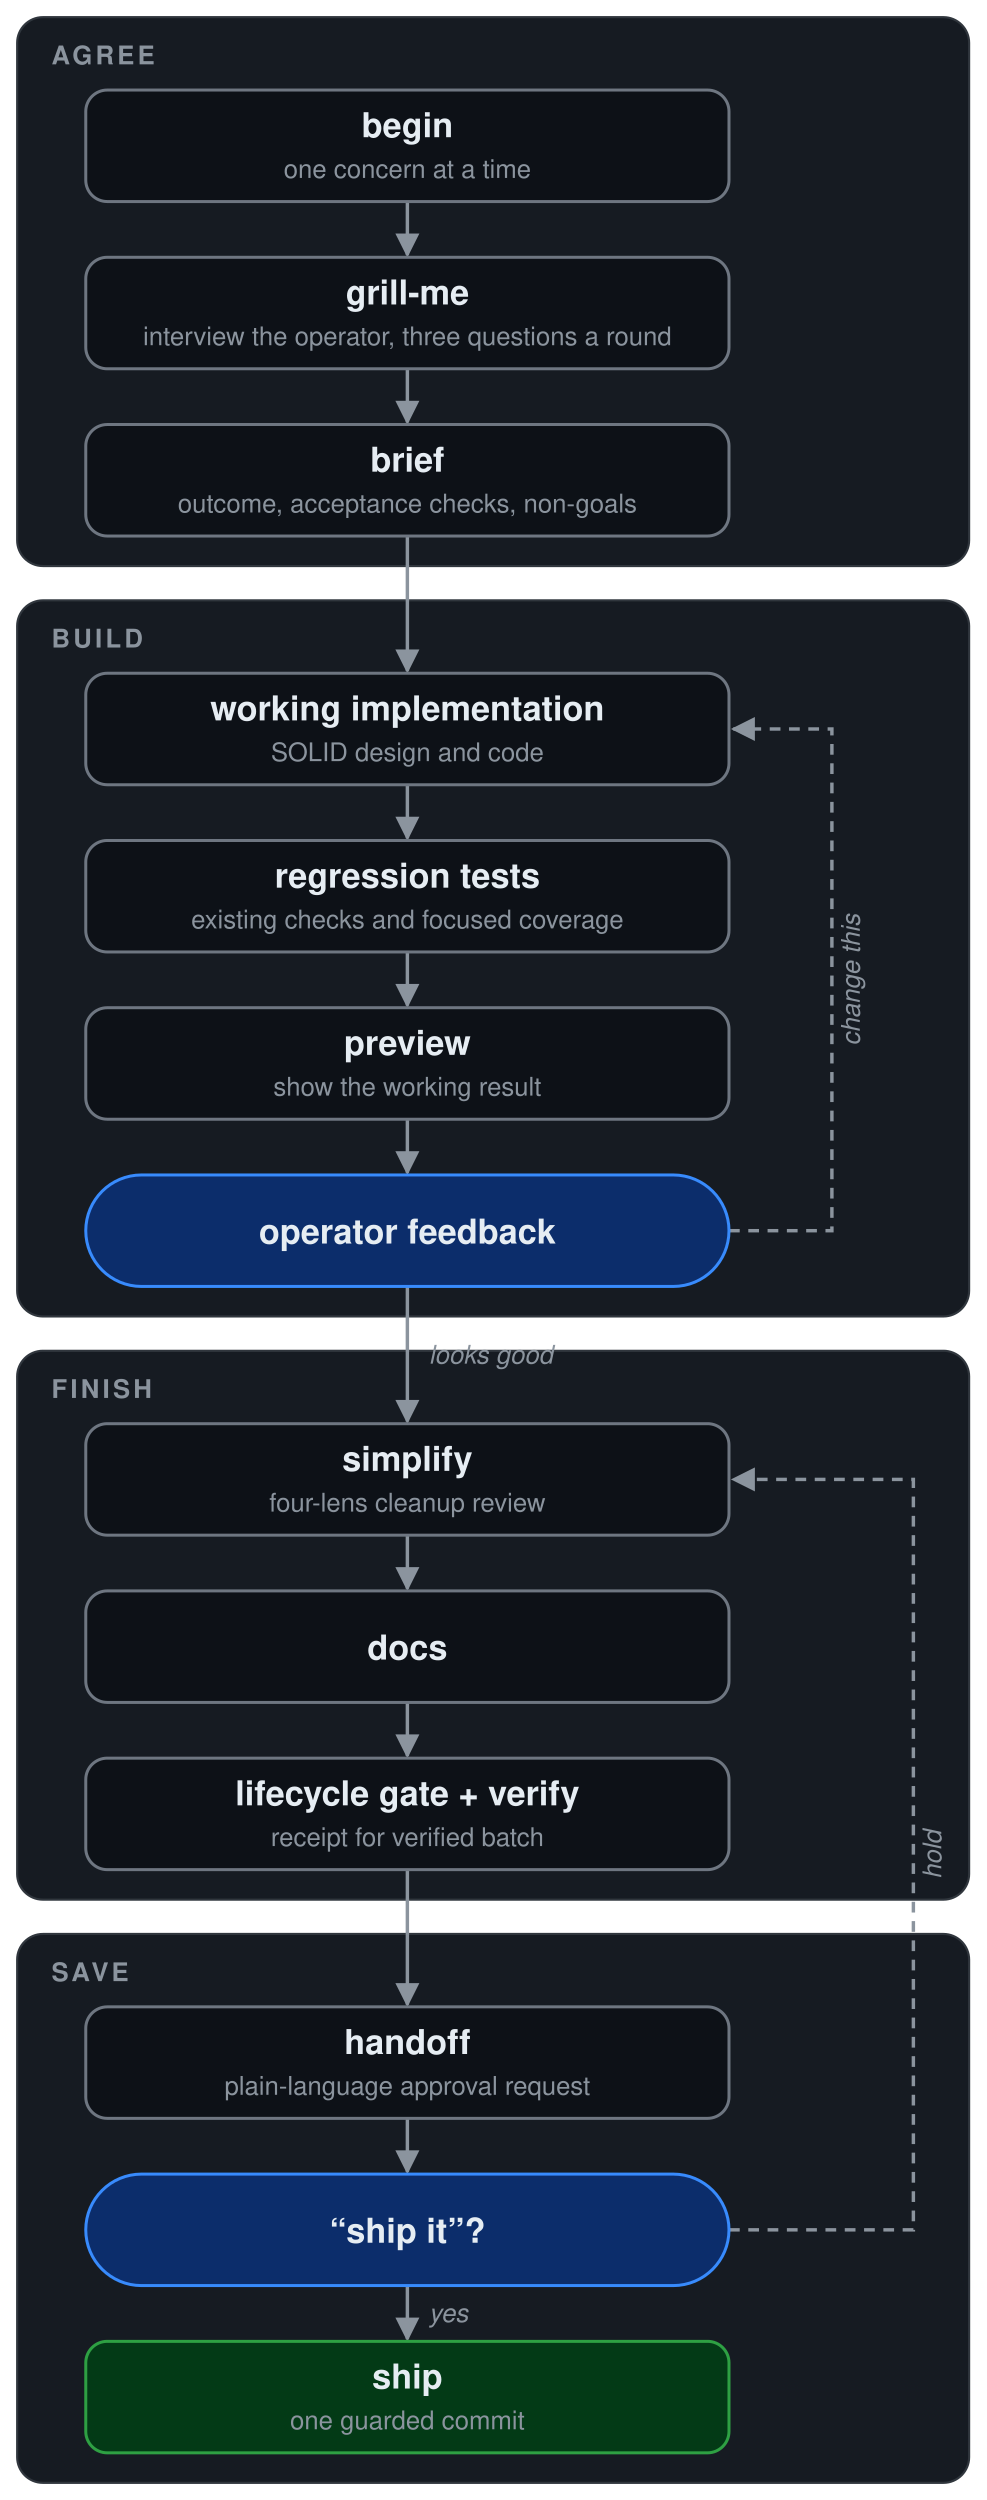
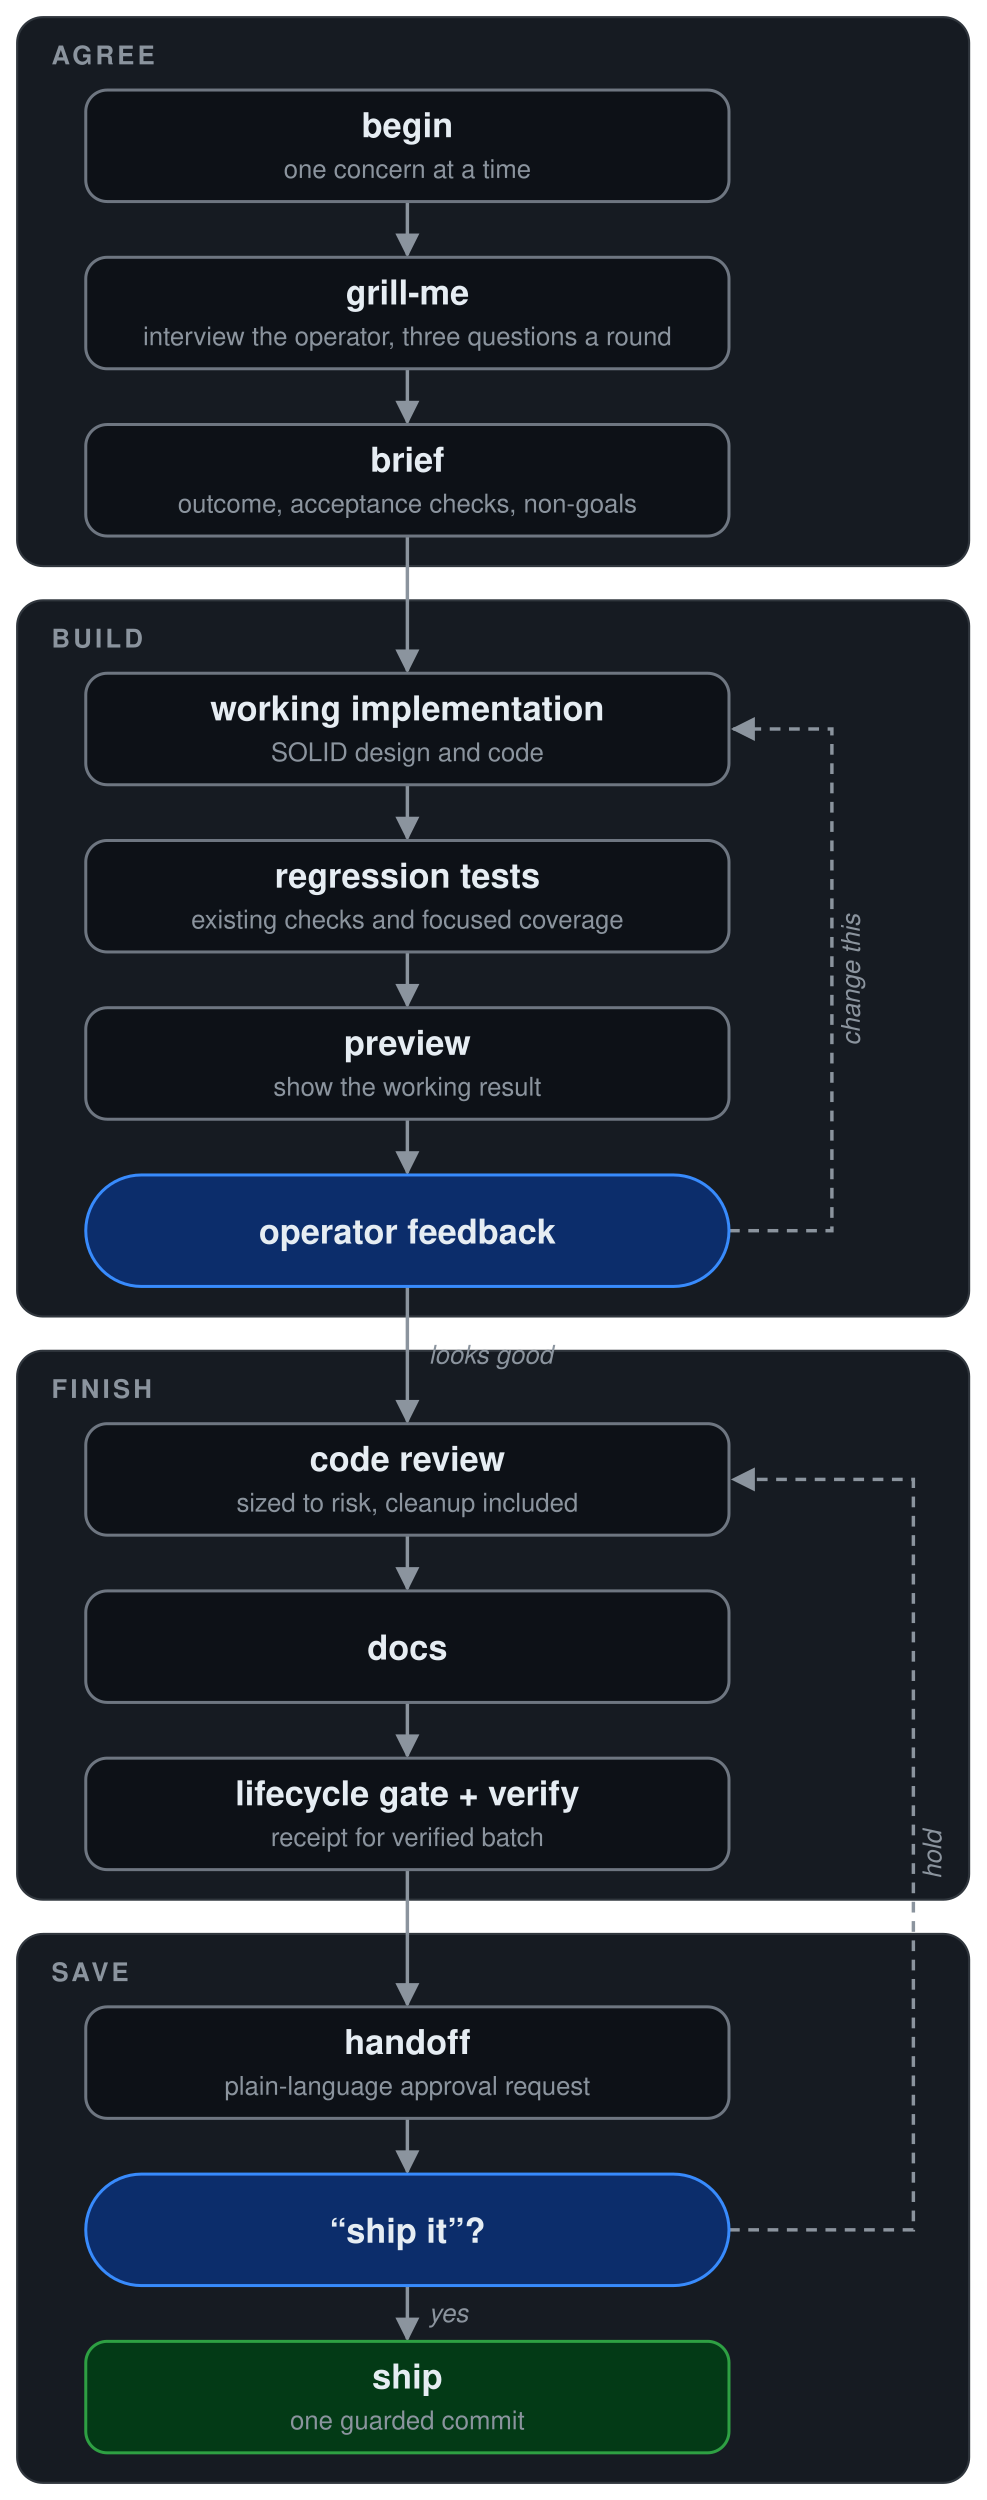
<svg xmlns="http://www.w3.org/2000/svg" viewBox="0 0 460 1166" width="460" height="1166" role="img" aria-labelledby="title desc" font-family="-apple-system, BlinkMacSystemFont, 'Segoe UI', Helvetica, Arial, sans-serif">
  <defs>
    <marker id="arrow" viewBox="0 0 10 10" refX="9" refY="5" markerWidth="7" markerHeight="7" orient="auto-start-reverse">
      <path d="M 0 0 L 10 5 L 0 10 z" fill="#8b949e" />
    </marker>
  </defs>
  <rect x="8" y="8" width="444" height="256" rx="12" fill="#161b22" stroke="#30363d" />
  <text x="24" y="30" font-size="12" font-weight="700" letter-spacing="1.5" fill="#8b949e">AGREE</text>
  <rect x="8" y="280" width="444" height="334" rx="12" fill="#161b22" stroke="#30363d" />
  <text x="24" y="302" font-size="12" font-weight="700" letter-spacing="1.5" fill="#8b949e">BUILD</text>
  <rect x="8" y="630" width="444" height="256" rx="12" fill="#161b22" stroke="#30363d" />
  <text x="24" y="652" font-size="12" font-weight="700" letter-spacing="1.5" fill="#8b949e">FINISH</text>
  <rect x="8" y="902" width="444" height="256" rx="12" fill="#161b22" stroke="#30363d" />
  <text x="24" y="924" font-size="12" font-weight="700" letter-spacing="1.5" fill="#8b949e">SAVE</text>
  <line x1="190" y1="94" x2="190" y2="119" stroke="#8b949e" stroke-width="1.6" marker-end="url(#arrow)" />
  <line x1="190" y1="172" x2="190" y2="197" stroke="#8b949e" stroke-width="1.6" marker-end="url(#arrow)" />
  <line x1="190" y1="250" x2="190" y2="313" stroke="#8b949e" stroke-width="1.6" marker-end="url(#arrow)" />
  <line x1="190" y1="366" x2="190" y2="391" stroke="#8b949e" stroke-width="1.6" marker-end="url(#arrow)" />
  <line x1="190" y1="444" x2="190" y2="469" stroke="#8b949e" stroke-width="1.6" marker-end="url(#arrow)" />
  <line x1="190" y1="522" x2="190" y2="547" stroke="#8b949e" stroke-width="1.6" marker-end="url(#arrow)" />
  <line x1="190" y1="600" x2="190" y2="663" stroke="#8b949e" stroke-width="1.6" marker-end="url(#arrow)" />
  <text x="200" y="636" font-size="12" font-style="italic" fill="#8b949e">looks good</text>
  <line x1="190" y1="716" x2="190" y2="741" stroke="#8b949e" stroke-width="1.6" marker-end="url(#arrow)" />
  <line x1="190" y1="794" x2="190" y2="819" stroke="#8b949e" stroke-width="1.6" marker-end="url(#arrow)" />
  <line x1="190" y1="872" x2="190" y2="935" stroke="#8b949e" stroke-width="1.6" marker-end="url(#arrow)" />
  <line x1="190" y1="988" x2="190" y2="1013" stroke="#8b949e" stroke-width="1.6" marker-end="url(#arrow)" />
  <line x1="190" y1="1066" x2="190" y2="1091" stroke="#8b949e" stroke-width="1.6" marker-end="url(#arrow)" />
  <text x="200" y="1083" font-size="12" font-style="italic" fill="#8b949e">yes</text>
  <path d="M 340 574 H 388 V 340 H 342" fill="none" stroke="#8b949e" stroke-width="1.6" stroke-dasharray="5 4" marker-end="url(#arrow)" />
  <text x="401" y="457" font-size="12" font-style="italic" fill="#8b949e" text-anchor="middle" transform="rotate(-90 401 457)">change this</text>
  <path d="M 340 1040 H 426 V 690 H 342" fill="none" stroke="#8b949e" stroke-width="1.6" stroke-dasharray="5 4" marker-end="url(#arrow)" />
  <text x="439" y="865" font-size="12" font-style="italic" fill="#8b949e" text-anchor="middle" transform="rotate(-90 439 865)">hold</text>
  <rect x="40" y="42" width="300" height="52" rx="10" fill="#0d1117" stroke="#6e7681" stroke-width="1.4" />
  <text x="190" y="64" font-size="16" font-weight="600" text-anchor="middle" fill="#e6edf3">begin</text>
  <text x="190" y="83" font-size="12" text-anchor="middle" fill="#8b949e">one concern at a time</text>
  <rect x="40" y="120" width="300" height="52" rx="10" fill="#0d1117" stroke="#6e7681" stroke-width="1.4" />
  <text x="190" y="142" font-size="16" font-weight="600" text-anchor="middle" fill="#e6edf3">grill-me</text>
  <text x="190" y="161" font-size="12" text-anchor="middle" fill="#8b949e">interview the operator, three questions a round</text>
  <rect x="40" y="198" width="300" height="52" rx="10" fill="#0d1117" stroke="#6e7681" stroke-width="1.4" />
  <text x="190" y="220" font-size="16" font-weight="600" text-anchor="middle" fill="#e6edf3">brief</text>
  <text x="190" y="239" font-size="12" text-anchor="middle" fill="#8b949e">outcome, acceptance checks, non-goals</text>
  <rect x="40" y="314" width="300" height="52" rx="10" fill="#0d1117" stroke="#6e7681" stroke-width="1.4" />
  <text x="190" y="336" font-size="16" font-weight="600" text-anchor="middle" fill="#e6edf3">working implementation</text>
  <text x="190" y="355" font-size="12" text-anchor="middle" fill="#8b949e">SOLID design and code</text>
  <rect x="40" y="392" width="300" height="52" rx="10" fill="#0d1117" stroke="#6e7681" stroke-width="1.4" />
  <text x="190" y="414" font-size="16" font-weight="600" text-anchor="middle" fill="#e6edf3">regression tests</text>
  <text x="190" y="433" font-size="12" text-anchor="middle" fill="#8b949e">existing checks and focused coverage</text>
  <rect x="40" y="470" width="300" height="52" rx="10" fill="#0d1117" stroke="#6e7681" stroke-width="1.4" />
  <text x="190" y="492" font-size="16" font-weight="600" text-anchor="middle" fill="#e6edf3">preview</text>
  <text x="190" y="511" font-size="12" text-anchor="middle" fill="#8b949e">show the working result</text>
  <rect x="40" y="548" width="300" height="52" rx="26" fill="#0c2d6b" stroke="#388bfd" stroke-width="1.4" />
  <text x="190" y="580" font-size="16" font-weight="600" text-anchor="middle" fill="#e6edf3">operator feedback</text>
  <rect x="40" y="664" width="300" height="52" rx="10" fill="#0d1117" stroke="#6e7681" stroke-width="1.4" />
-   <text x="190" y="686" font-size="16" font-weight="600" text-anchor="middle" fill="#e6edf3">simplify</text>
-   <text x="190" y="705" font-size="12" text-anchor="middle" fill="#8b949e">four-lens cleanup review</text>
+   <text x="190" y="686" font-size="16" font-weight="600" text-anchor="middle" fill="#e6edf3">code review</text>
+   <text x="190" y="705" font-size="12" text-anchor="middle" fill="#8b949e">sized to risk, cleanup included</text>
  <rect x="40" y="742" width="300" height="52" rx="10" fill="#0d1117" stroke="#6e7681" stroke-width="1.4" />
  <text x="190" y="774" font-size="16" font-weight="600" text-anchor="middle" fill="#e6edf3">docs</text>
  <rect x="40" y="820" width="300" height="52" rx="10" fill="#0d1117" stroke="#6e7681" stroke-width="1.4" />
  <text x="190" y="842" font-size="16" font-weight="600" text-anchor="middle" fill="#e6edf3">lifecycle gate + verify</text>
  <text x="190" y="861" font-size="12" text-anchor="middle" fill="#8b949e">receipt for verified batch</text>
  <rect x="40" y="936" width="300" height="52" rx="10" fill="#0d1117" stroke="#6e7681" stroke-width="1.4" />
  <text x="190" y="958" font-size="16" font-weight="600" text-anchor="middle" fill="#e6edf3">handoff</text>
  <text x="190" y="977" font-size="12" text-anchor="middle" fill="#8b949e">plain-language approval request</text>
  <rect x="40" y="1014" width="300" height="52" rx="26" fill="#0c2d6b" stroke="#388bfd" stroke-width="1.4" />
  <text x="190" y="1046" font-size="16" font-weight="600" text-anchor="middle" fill="#e6edf3">“ship it”?</text>
  <rect x="40" y="1092" width="300" height="52" rx="10" fill="#033a16" stroke="#2ea043" stroke-width="1.4" />
  <text x="190" y="1114" font-size="16" font-weight="600" text-anchor="middle" fill="#e6edf3">ship</text>
  <text x="190" y="1133" font-size="12" text-anchor="middle" fill="#8b949e">one guarded commit</text>
</svg>
